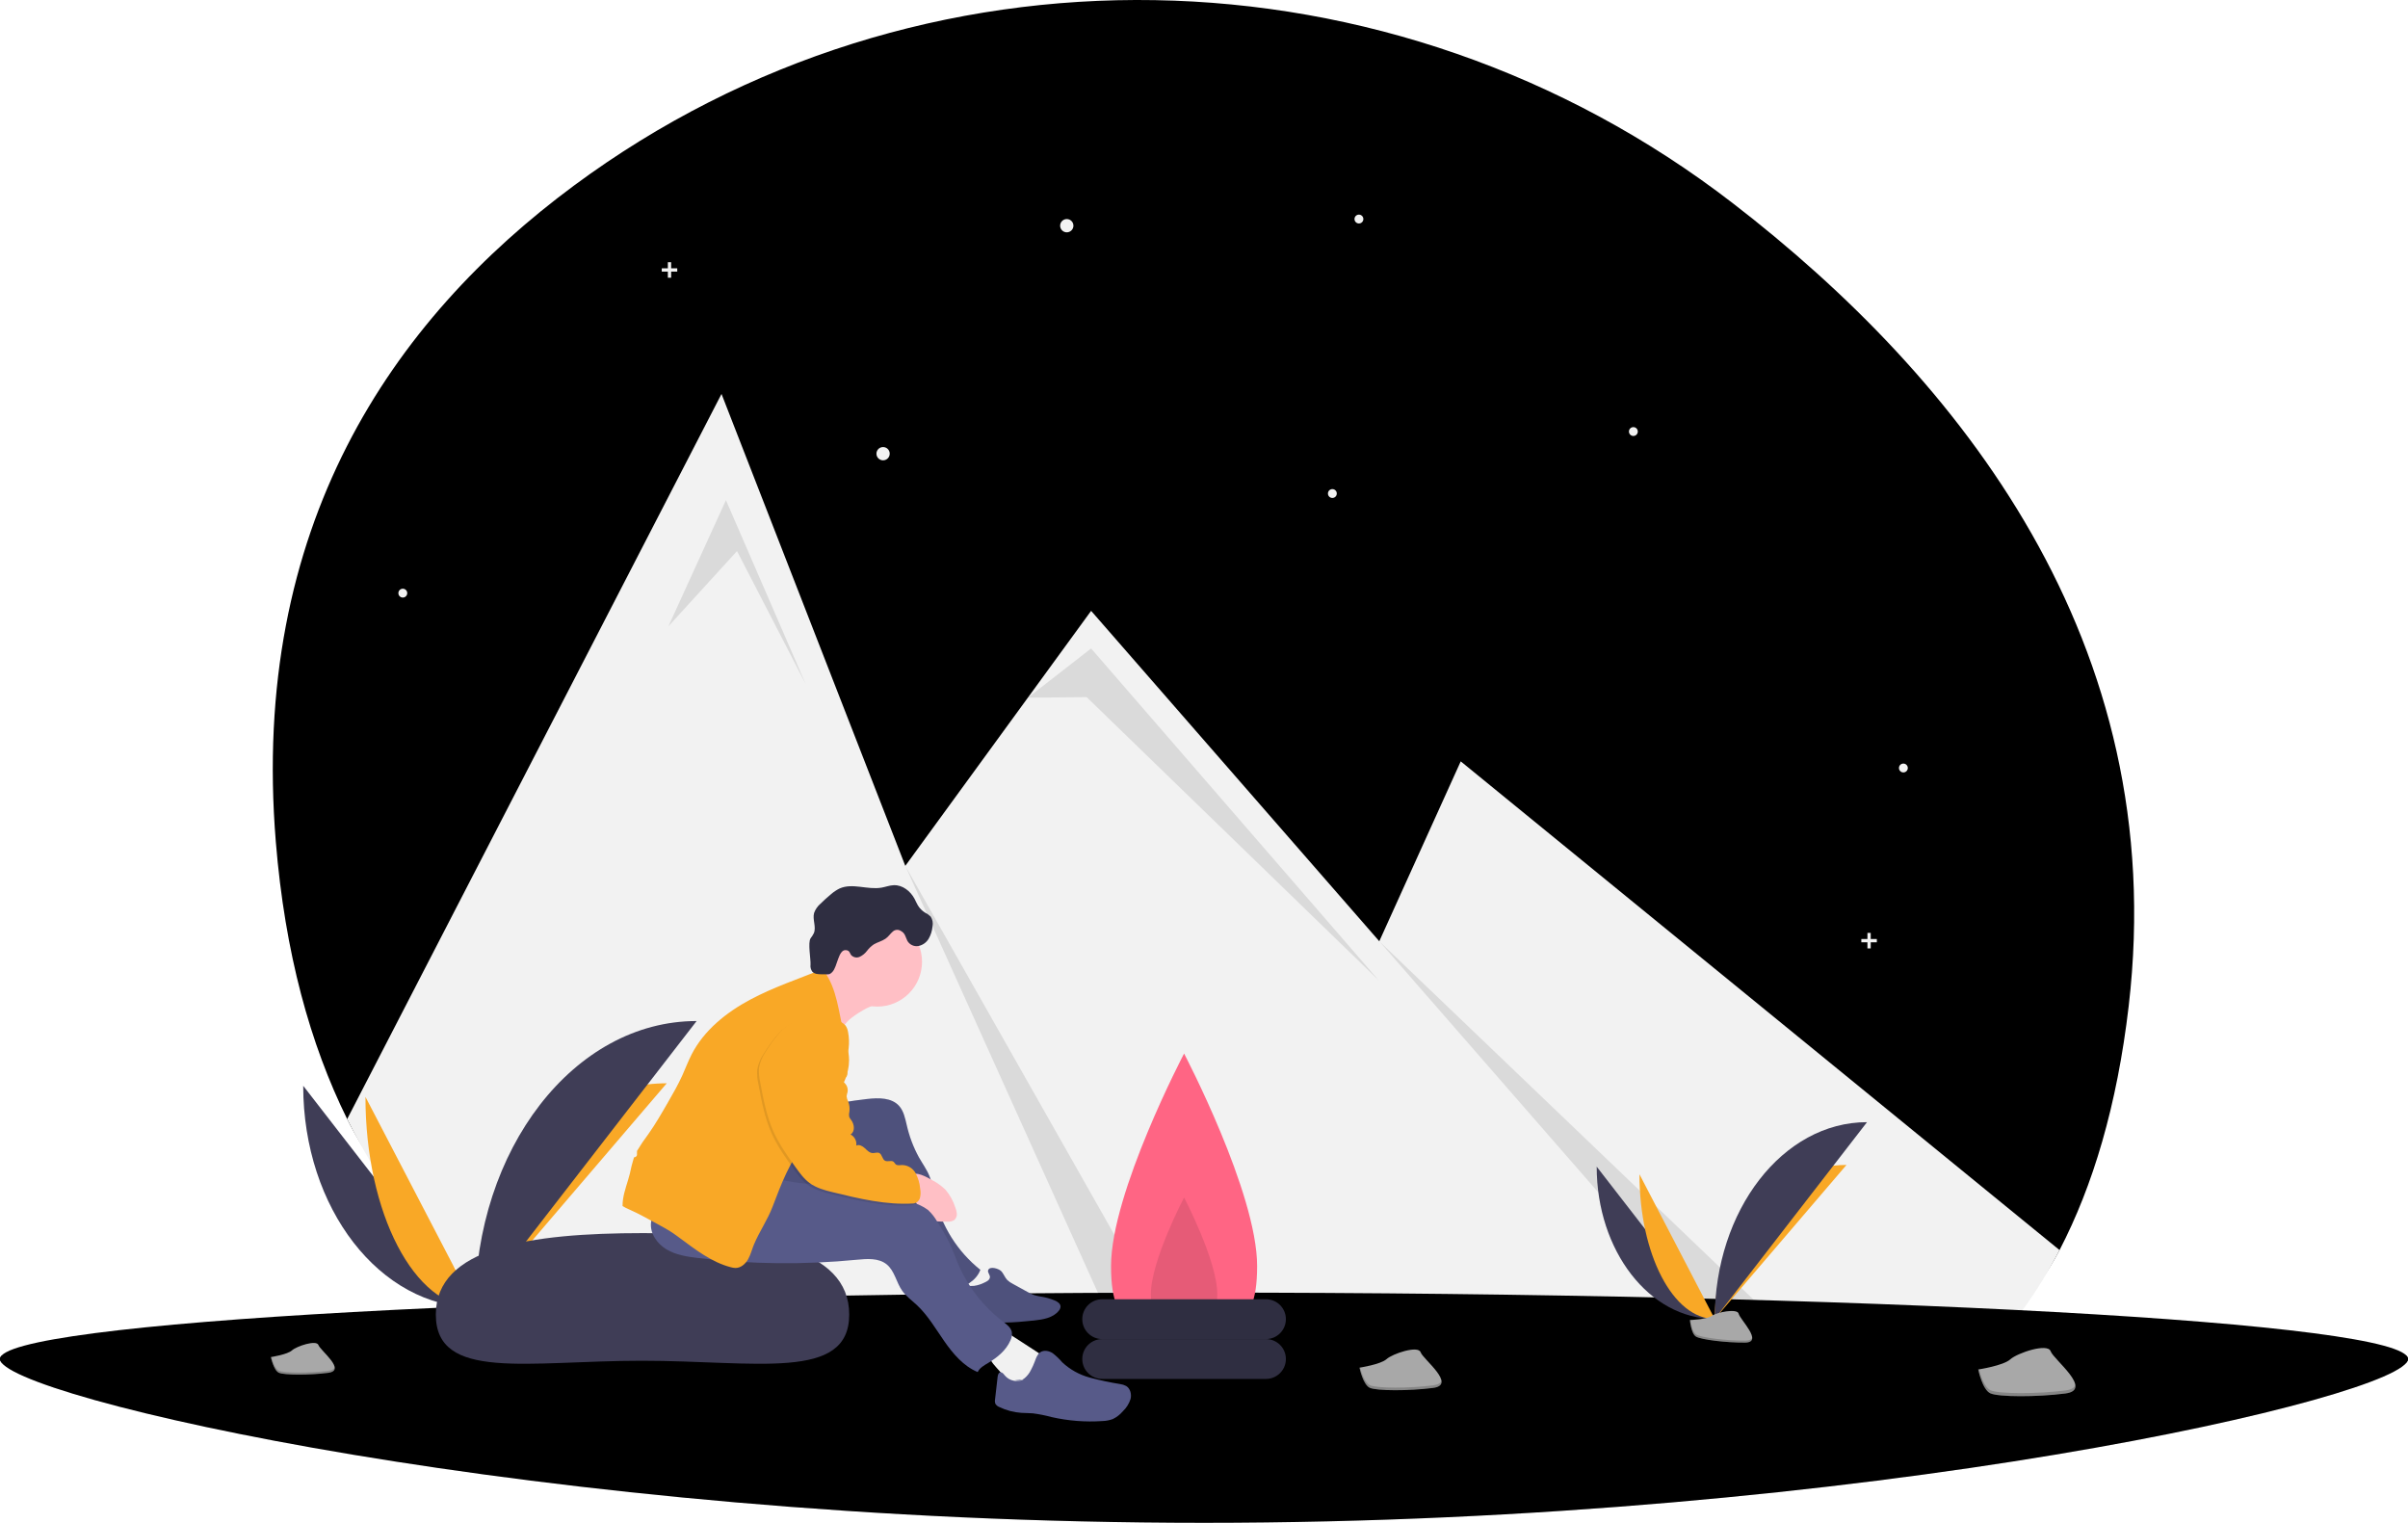
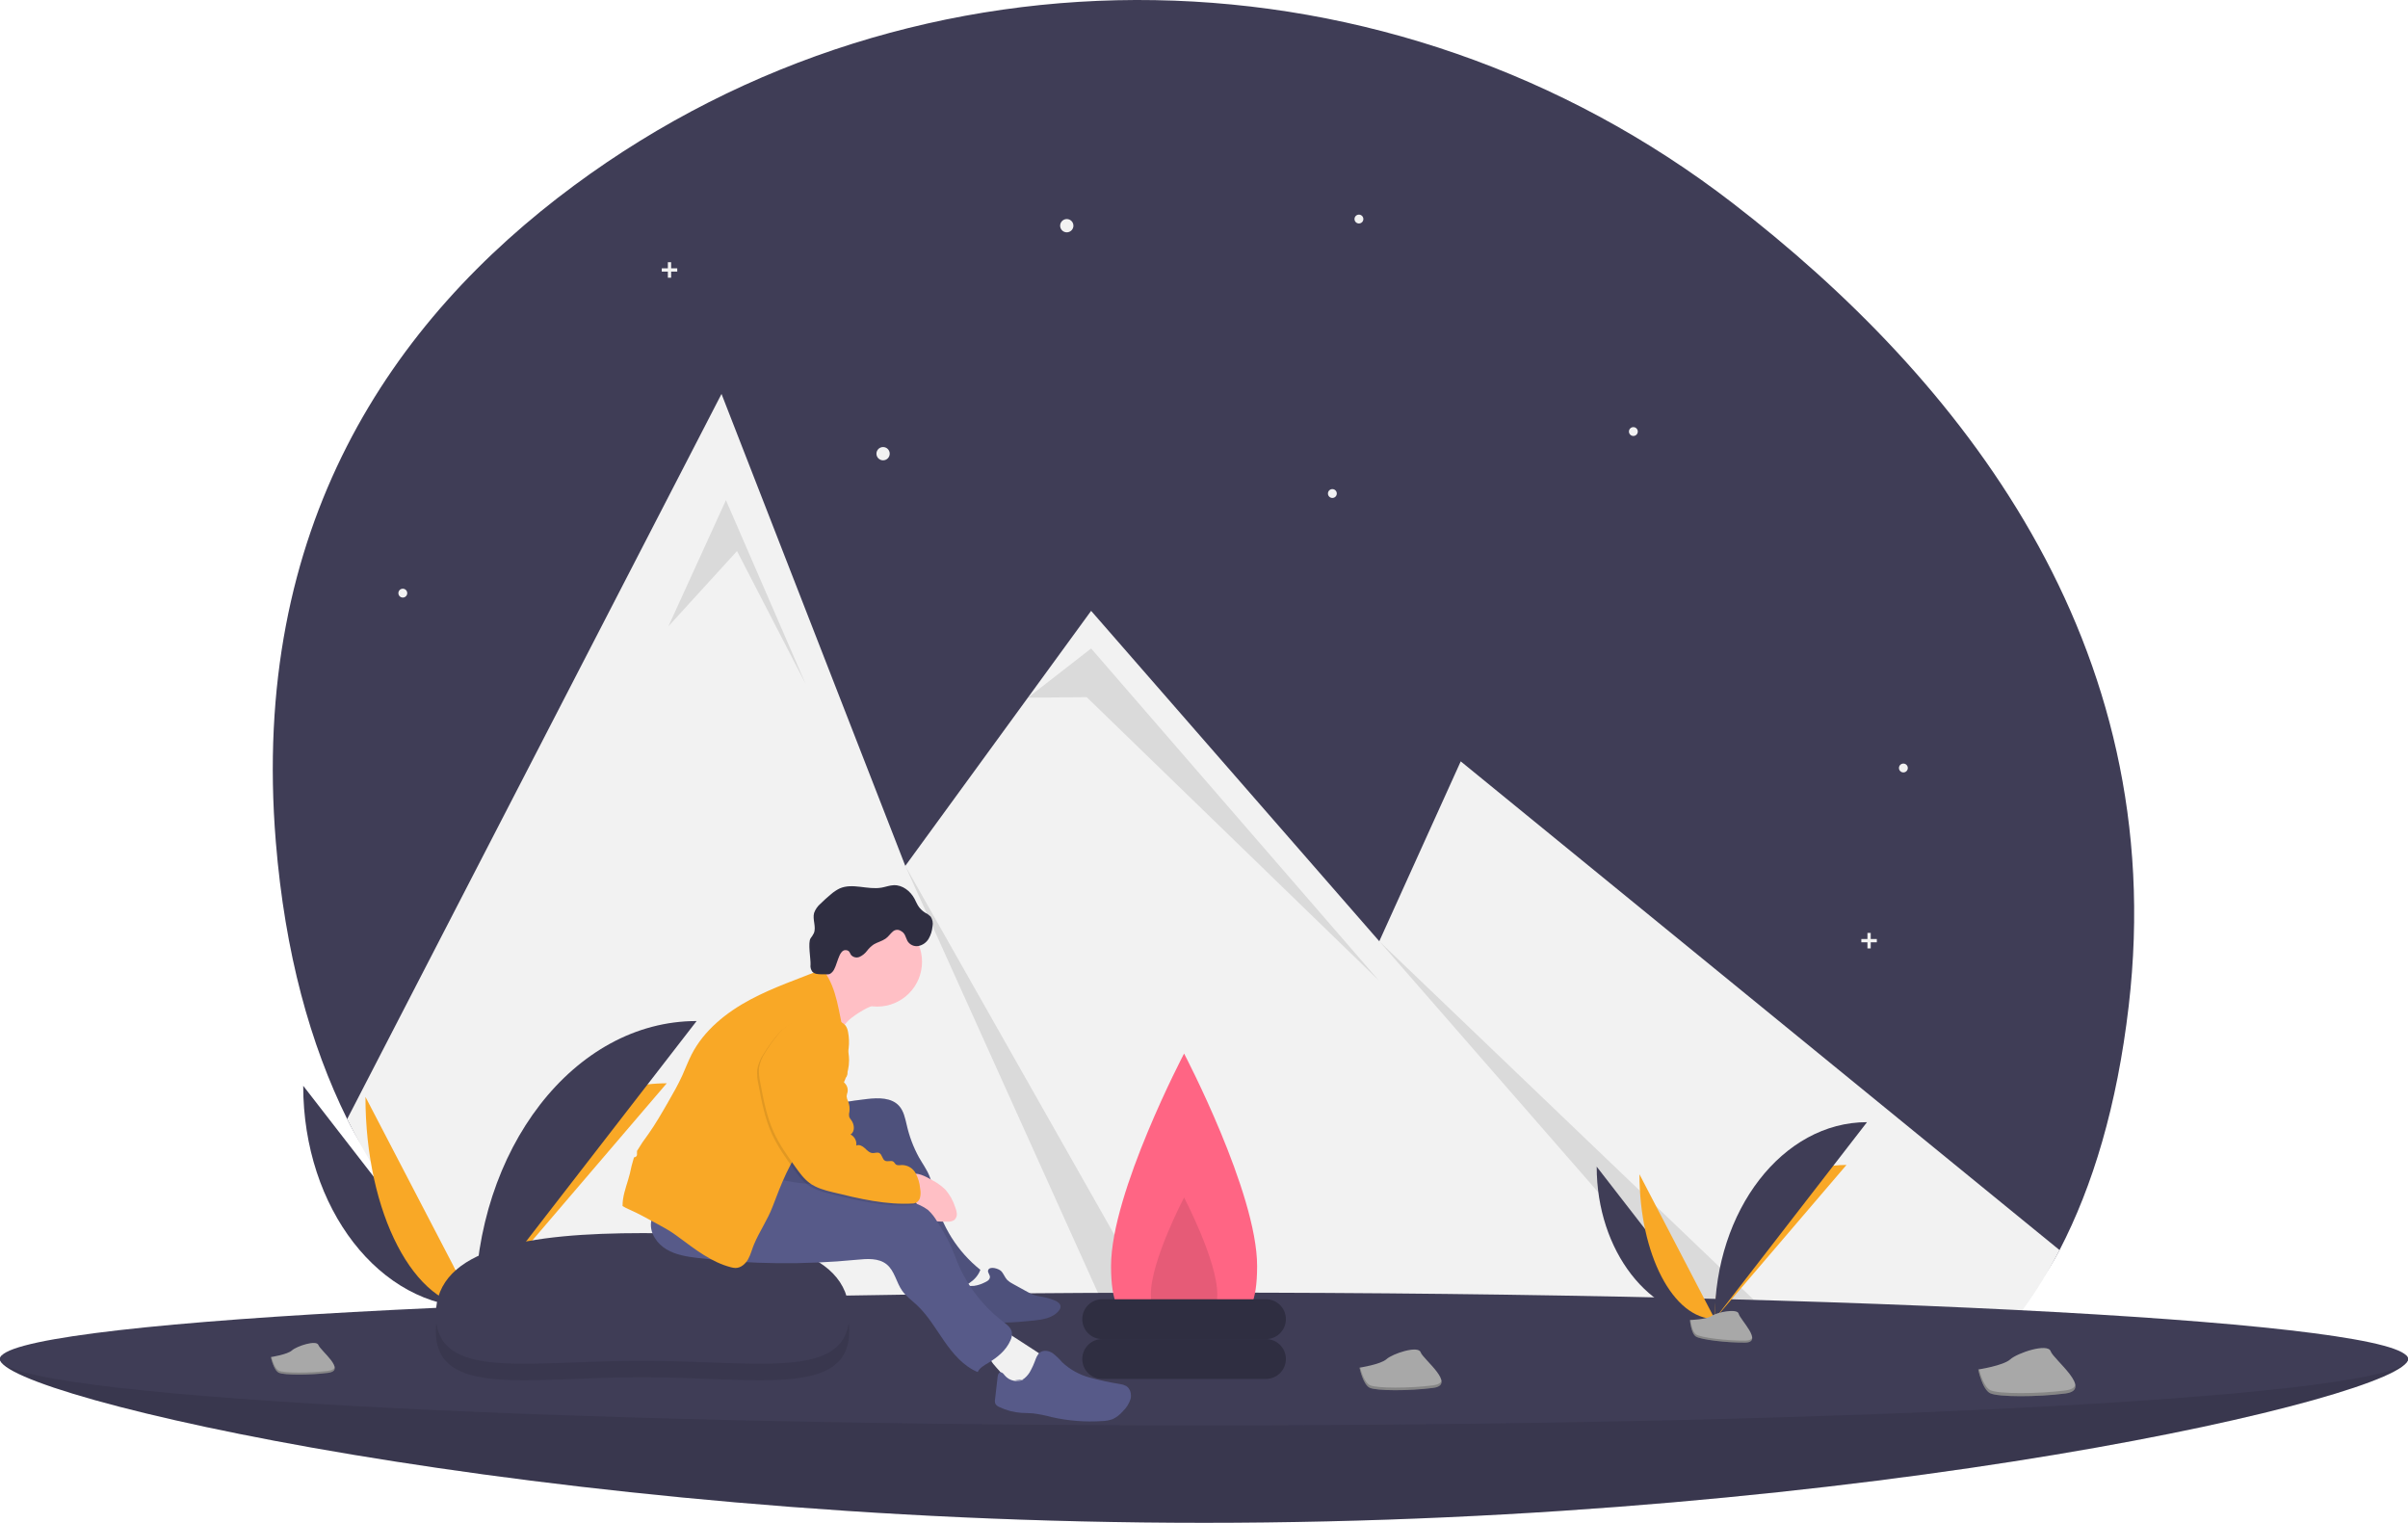
<svg xmlns="http://www.w3.org/2000/svg" id="affc39e2-7da3-4bf1-9ead-1f378b7c269e" data-name="Layer 1" width="1088" height="687.962" viewBox="0 0 1088 687.962">
-   <path d="M1017.81,560.461c-5.27,45.15-16.22,81.4-31.25,110.31-20,38.52-54.21,54.04-84.77,70.28a193.277,193.277,0,0,1-27.46,11.94c-55.61,19.3-117.85,14.18-166.74,3.99a657.296,657.296,0,0,0-104.09-13.16q-14.97-.675-29.97-.67c-15.42.02-293.07,5.29-360.67-131.57-16.69-33.76-28.13-75-32.24-125.27-11.63-142.12,52.29-235.46,134.74-296.47,155.97-115.41,369.76-110.57,523.43,7.88C941.15,276.621,1036.99,396.031,1017.81,560.461Z" transform="translate(-56 -106.0188)" fill="#000" />
+   <path d="M1017.81,560.461c-5.27,45.15-16.22,81.4-31.25,110.31-20,38.52-54.21,54.04-84.77,70.28a193.277,193.277,0,0,1-27.46,11.94c-55.61,19.3-117.85,14.18-166.74,3.99a657.296,657.296,0,0,0-104.09-13.16q-14.97-.675-29.97-.67c-15.42.02-293.07,5.29-360.67-131.57-16.69-33.76-28.13-75-32.24-125.27-11.63-142.12,52.29-235.46,134.74-296.47,155.97-115.41,369.76-110.57,523.43,7.88C941.15,276.621,1036.99,396.031,1017.81,560.461Z" transform="translate(-56 -106.0188)" fill="#3f3d56" />
  <path d="M986.56,670.771c-20,38.52-47.21,64.04-77.77,80.28a193.277,193.277,0,0,1-27.46,11.94c-55.61,19.3-117.85,14.18-166.74,3.99a657.296,657.296,0,0,0-104.09-13.16q-14.97-.675-29.97-.67-23.13.03-46.25,1.72c-100.17,7.36-253.82-6.43-321.42-143.29l169.14-327.6,62.95,161.62,20.09,51.59,55.37-75.98,28.59-39.23,130.2,149.27L716,449.981l254.78,207.92,14.21,11.59Z" transform="translate(-56 -106.0188)" fill="#f2f2f2" />
  <polygon points="302 282.962 328 225.962 364 308.962 333 248.962 302 282.962" opacity="0.1" />
  <path d="M610.5,753.821q-14.97-.675-29.97-.67l-115.49-255.96Z" transform="translate(-56 -106.0188)" opacity="0.1" />
  <polygon points="464.411 315.191 493 292.962 623 442.962 491 314.962 464.411 315.191" opacity="0.1" />
  <path d="M908.79,751.051a193.277,193.277,0,0,1-27.46,11.94L679.2,531.251Z" transform="translate(-56 -106.0188)" opacity="0.1" />
  <circle cx="482" cy="101.962" r="3" fill="#f2f2f2" />
  <circle cx="399" cy="204.962" r="3" fill="#f2f2f2" />
  <circle cx="602" cy="222.962" r="2" fill="#f2f2f2" />
  <circle cx="182" cy="267.962" r="2" fill="#f2f2f2" />
  <circle cx="614" cy="98.962" r="2" fill="#f2f2f2" />
  <circle cx="738" cy="194.962" r="2" fill="#f2f2f2" />
  <circle cx="860" cy="346.962" r="2" fill="#f2f2f2" />
  <polygon points="306 121.222 303.24 121.222 303.24 118.462 301.76 118.462 301.76 121.222 299 121.222 299 122.703 301.76 122.703 301.76 125.462 303.24 125.462 303.24 122.703 306 122.703 306 121.222" fill="#f2f2f2" />
  <polygon points="848 424.222 845.24 424.222 845.24 421.462 843.76 421.462 843.76 424.222 841 424.222 841 425.703 843.76 425.703 843.76 428.462 845.24 428.462 845.24 425.703 848 425.703 848 424.222" fill="#f2f2f2" />
-   <path d="M1144,719.981c0,16.569-243.557,74-544,74s-544-57.431-544-74,243.557,14,544,14S1144,703.413,1144,719.981Z" transform="translate(-56 -106.0188)" fill="#000" />
+   <path d="M1144,719.981c0,16.569-243.557,74-544,74s-544-57.431-544-74,243.557,14,544,14S1144,703.413,1144,719.981Z" transform="translate(-56 -106.0188)" fill="#3f3d56" />
  <path d="M1144,719.981c0,16.569-243.557,74-544,74s-544-57.431-544-74,243.557,14,544,14S1144,703.413,1144,719.981Z" transform="translate(-56 -106.0188)" opacity="0.1" />
-   <ellipse cx="544" cy="613.962" rx="544" ry="30" fill="#000" />
+   <ellipse cx="544" cy="613.962" rx="544" ry="30" fill="#3f3d56" />
  <path d="M624,677.981c0,33.137-14.775,24-33,24s-33,9.137-33-24,33-96,33-96S624,644.844,624,677.981Z" transform="translate(-56 -106.0188)" fill="#ff6584" />
  <path d="M606,690.66c0,15.062-6.716,10.909-15,10.909s-15,4.153-15-10.909,15-43.636,15-43.636S606,675.597,606,690.66Z" transform="translate(-56 -106.0188)" opacity="0.1" />
  <rect x="489" y="604.962" width="92" height="18" rx="9" fill="#2f2e41" />
  <rect x="489" y="586.962" width="92" height="18" rx="9" fill="#2f2e41" />
  <path d="M193,596.547c0,55.343,34.719,100.126,77.626,100.126" transform="translate(-56 -106.0188)" fill="#3f3d56" />
  <path d="M270.626,696.673c0-55.965,38.745-101.251,86.626-101.251" transform="translate(-56 -106.0188)" fill="#f9a826" />
  <path d="M221.125,601.564c0,52.57,22.14,95.109,49.501,95.109" transform="translate(-56 -106.0188)" fill="#f9a826" />
  <path d="M270.626,696.673c0-71.511,44.783-129.377,100.126-129.377" transform="translate(-56 -106.0188)" fill="#3f3d56" />
  <path d="M254.295,697.379s11.009-.339,14.326-2.702,16.934-5.183,17.757-1.395,16.544,18.845,4.115,18.945-28.879-1.936-32.19-3.953S254.295,697.379,254.295,697.379Z" transform="translate(-56 -106.0188)" fill="#a8a8a8" />
  <path d="M290.716,710.909c-12.429.1-28.879-1.936-32.19-3.953-2.522-1.536-3.527-7.048-3.863-9.591-.233.01-.368.014-.368.014s.697,8.879,4.009,10.896,19.761,4.053,32.19,3.953c3.588-.029,4.827-1.305,4.759-3.196C294.755,710.174,293.386,710.887,290.716,710.909Z" transform="translate(-56 -106.0188)" opacity="0.2" />
  <path d="M777.429,633.081c0,38.029,23.857,68.802,53.341,68.802" transform="translate(-56 -106.0188)" fill="#3f3d56" />
  <path d="M830.769,701.882c0-38.456,26.623-69.575,59.525-69.575" transform="translate(-56 -106.0188)" fill="#f9a826" />
  <path d="M796.755,636.528c0,36.124,15.213,65.354,34.014,65.354" transform="translate(-56 -106.0188)" fill="#f9a826" />
  <path d="M830.769,701.882c0-49.139,30.773-88.901,68.802-88.901" transform="translate(-56 -106.0188)" fill="#3f3d56" />
  <path d="M819.548,702.367s7.565-.233,9.844-1.856,11.636-3.562,12.202-.958,11.368,12.949,2.828,13.018-19.844-1.33-22.119-2.716S819.548,702.367,819.548,702.367Z" transform="translate(-56 -106.0188)" fill="#a8a8a8" />
  <path d="M844.574,711.664c-8.54.069-19.844-1.33-22.119-2.716-1.733-1.056-2.423-4.843-2.654-6.59-.16.007-.253.01-.253.01s.479,6.101,2.755,7.487,13.579,2.785,22.119,2.716c2.465-.02,3.317-.897,3.27-2.196C847.349,711.159,846.409,711.649,844.574,711.664Z" transform="translate(-56 -106.0188)" opacity="0.2" />
  <path d="M949.813,724.718s11.36-1.729,14.5-4.591,16.89-7.488,18.217-3.667,19.494,17.447,6.633,19.107-30.153,1.609-33.835-.065S949.813,724.718,949.813,724.718Z" transform="translate(-56 -106.0188)" fill="#a8a8a8" />
  <path d="M989.228,734.173c-12.86,1.659-30.153,1.609-33.835-.065-2.804-1.275-4.535-6.858-5.201-9.45-.24.04-.379.061-.379.061s1.833,9.108,5.516,10.783,20.975,1.725,33.835.065c3.712-.479,4.836-1.956,4.529-3.906C993.319,732.907,991.991,733.817,989.228,734.173Z" transform="translate(-56 -106.0188)" opacity="0.2" />
  <path d="M670.26,723.896s9.587-1.459,12.237-3.875,14.255-6.32,15.374-3.095,16.452,14.725,5.598,16.125-25.448,1.358-28.555-.055S670.26,723.896,670.26,723.896Z" transform="translate(-56 -106.0188)" fill="#a8a8a8" />
  <path d="M703.524,731.876c-10.853,1.4-25.448,1.358-28.555-.055-2.367-1.076-3.827-5.788-4.39-7.976-.202.033-.32.051-.32.051s1.547,7.687,4.655,9.101,17.702,1.456,28.555.055c3.133-.404,4.081-1.651,3.822-3.296C706.977,730.807,705.856,731.575,703.524,731.876Z" transform="translate(-56 -106.0188)" opacity="0.2" />
  <path d="M178.389,719.109s7.463-1.136,9.527-3.016,11.097-4.92,11.969-2.409,12.808,11.463,4.358,12.553-19.811,1.057-22.23-.043S178.389,719.109,178.389,719.109Z" transform="translate(-56 -106.0188)" fill="#a8a8a8" />
  <path d="M204.285,725.321c-8.449,1.09-19.811,1.057-22.23-.043-1.842-.838-2.979-4.506-3.417-6.209-.158.026-.249.04-.249.04s1.205,5.984,3.624,7.085,13.781,1.133,22.23.043c2.439-.315,3.177-1.285,2.976-2.566C206.973,724.489,206.101,725.087,204.285,725.321Z" transform="translate(-56 -106.0188)" opacity="0.2" />
  <path d="M439.696,707.337c0,30.22-42.124,20.873-93.7,20.873s-93.074,9.347-93.074-20.873,42.118-36.793,93.694-36.793S439.696,677.117,439.696,707.337Z" transform="translate(-56 -106.0188)" opacity="0.1" />
  <path d="M439.696,699.897c0,30.22-42.124,20.873-93.7,20.873s-93.074,9.347-93.074-20.873,42.118-36.793,93.694-36.793S439.696,669.676,439.696,699.897Z" transform="translate(-56 -106.0188)" fill="#3f3d56" />
  <path d="M447.726,561.44a45.271,45.271,0,0,0-7.057,4.472,15.173,15.173,0,0,0-4.907,6.644,61.296,61.296,0,0,1-3.038-8.98,147.824,147.824,0,0,0-6.208-16.165,21.483,21.483,0,0,0,9.758-7.482c4.799,4.778,9.734,9.762,12.122,16.099.411,1.092,1.609,2.256,1.886,3.234C450.675,560.643,448.775,560.863,447.726,561.44Z" transform="translate(-56 -106.0188)" fill="#ffbfc5" />
  <path d="M492.892,677.926a44.367,44.367,0,0,1,14.418,7.715,1.505,1.505,0,0,1,.655.887c.109.831-1,1.169-1.805,1.401-2.367.681-3.879,2.905-5.622,4.645s-4.543,3.105-6.577,1.716a6.365,6.365,0,0,1-1.381-1.455l-8.59-11.212a52.072,52.072,0,0,1,9.145-4.014" transform="translate(-56 -106.0188)" fill="#f1f1f1" />
  <path d="M508.333,680.259c1.137,1.16,1.631,2.829,2.747,4.01a10.028,10.028,0,0,0,2.542,1.764l6.572,3.617a18.995,18.995,0,0,0,3.176,1.5,29.111,29.111,0,0,0,3.772.787,27.325,27.325,0,0,1,5.318,1.569c1.289.528,2.725,1.438,2.719,2.83a3.076,3.076,0,0,1-.788,1.829c-2.591,3.264-7.178,3.987-11.322,4.426-8.972.949-18.152,1.66-26.923-.455a11.484,11.484,0,0,1-4.732-2.048c-2.646-2.193-3.173-6.188-2.185-9.479a5.125,5.125,0,0,1,2.09-3.108c1.389-.796,3.12-.426,4.716-.55a14.847,14.847,0,0,0,4.863-1.549c1.003-.452,2.157-1.035,2.372-2.228.199-1.106-1.101-2.215-.827-3.203C503.048,677.782,507.285,679.19,508.333,680.259Z" transform="translate(-56 -106.0188)" fill="#575a89" />
  <path d="M508.333,680.259c1.137,1.16,1.631,2.829,2.747,4.01a10.028,10.028,0,0,0,2.542,1.764l6.572,3.617a18.995,18.995,0,0,0,3.176,1.5,29.111,29.111,0,0,0,3.772.787,27.325,27.325,0,0,1,5.318,1.569c1.289.528,2.725,1.438,2.719,2.83a3.076,3.076,0,0,1-.788,1.829c-2.591,3.264-7.178,3.987-11.322,4.426-8.972.949-18.152,1.66-26.923-.455a11.484,11.484,0,0,1-4.732-2.048c-2.646-2.193-3.173-6.188-2.185-9.479a5.125,5.125,0,0,1,2.09-3.108c1.389-.796,3.12-.426,4.716-.55a14.847,14.847,0,0,0,4.863-1.549c1.003-.452,2.157-1.035,2.372-2.228.199-1.106-1.101-2.215-.827-3.203C503.048,677.782,507.285,679.19,508.333,680.259Z" transform="translate(-56 -106.0188)" opacity="0.1" />
  <path d="M523.581,716.157q1.381.909,2.76,1.822a4.942,4.942,0,0,1,2.006,1.979c.598,1.407-.211,2.999-1.111,4.234a24.353,24.353,0,0,1-10.64,8.246,15.949,15.949,0,0,1-4.621,1.152,1.967,1.967,0,0,1-1.074-.136c-.841-.444-.721-1.648-.731-2.599-.029-2.761-2.115-5.004-3.989-7.032s-3.785-4.526-3.356-7.254a9.016,9.016,0,0,1,2.379-4.245,17.644,17.644,0,0,1,3.618-3.413c1.95-1.276,2.637-.589,4.472.58Q518.462,712.787,523.581,716.157Z" transform="translate(-56 -106.0188)" fill="#f1f1f1" />
  <path d="M514.609,729.609a4.93,4.93,0,0,0,4.349-.981,11.071,11.071,0,0,0,2.824-3.63,30.472,30.472,0,0,0,1.748-3.849c.577-1.548,1.113-3.26,2.472-4.199,1.649-1.138,3.971-.693,5.647.406a29.624,29.624,0,0,1,4.33,4.147,29.264,29.264,0,0,0,12.295,6.841,133.696,133.696,0,0,0,13.891,2.969,7.905,7.905,0,0,1,2.673.861c1.881,1.147,2.508,3.709,1.985,5.849a13.025,13.025,0,0,1-3.461,5.544,13.857,13.857,0,0,1-4.6,3.562,14.612,14.612,0,0,1-4.661.883,79.204,79.204,0,0,1-22.979-1.799,63.028,63.028,0,0,0-8.424-1.682c-1.733-.153-3.478-.104-5.214-.222a27.299,27.299,0,0,1-9.944-2.623,3.52,3.52,0,0,1-1.813-1.504,3.746,3.746,0,0,1-.134-1.992l1.151-10.081c.1-.878.392-1.968,1.265-2.105.83-.13,1.434.72,1.956,1.378a7.122,7.122,0,0,0,8.53,1.865" transform="translate(-56 -106.0188)" fill="#575a89" />
  <path d="M447.866,602.504c5.058-.57,10.924-.665,14.344,3.104,2.097,2.312,2.734,5.55,3.46,8.586a55.818,55.818,0,0,0,5.48,14.596c1.609,2.84,3.559,5.506,4.793,8.528,1.265,3.097,1.73,6.449,2.47,9.712a58.646,58.646,0,0,0,20.536,32.665c-1.824,4.963-7.102,7.797-12.235,9.065a5.263,5.263,0,0,1-6.286-1.713,84.492,84.492,0,0,1-6.698-8.205c-7.399-9.88-14.911-19.969-18.941-31.637-1.414-4.094-2.829-8.873-6.808-10.584-2.269-.976-4.864-.671-7.3-.258a99.297,99.297,0,0,0-16.013,4.112c-5.559,1.934-11.924,4.314-17.012,1.355-3.045-1.771-4.857-5.171-5.525-8.629a37.244,37.244,0,0,1-.014-10.528,10.833,10.833,0,0,1,1.111-4.552,9.847,9.847,0,0,1,2.659-2.691,54.935,54.935,0,0,1,14.979-8.07c5.141-1.812,10.667-2.427,16.03-3.322Q442.359,603.125,447.866,602.504Z" transform="translate(-56 -106.0188)" fill="#575a89" />
  <path d="M447.866,602.504c5.058-.57,10.924-.665,14.344,3.104,2.097,2.312,2.734,5.55,3.46,8.586a55.818,55.818,0,0,0,5.48,14.596c1.609,2.84,3.559,5.506,4.793,8.528,1.265,3.097,1.73,6.449,2.47,9.712a58.646,58.646,0,0,0,20.536,32.665c-1.824,4.963-7.102,7.797-12.235,9.065a5.263,5.263,0,0,1-6.286-1.713,84.492,84.492,0,0,1-6.698-8.205c-7.399-9.88-14.911-19.969-18.941-31.637-1.414-4.094-2.829-8.873-6.808-10.584-2.269-.976-4.864-.671-7.3-.258a99.297,99.297,0,0,0-16.013,4.112c-5.559,1.934-11.924,4.314-17.012,1.355-3.045-1.771-4.857-5.171-5.525-8.629a37.244,37.244,0,0,1-.014-10.528,10.833,10.833,0,0,1,1.111-4.552,9.847,9.847,0,0,1,2.659-2.691,54.935,54.935,0,0,1,14.979-8.07c5.141-1.812,10.667-2.427,16.03-3.322Q442.359,603.125,447.866,602.504Z" transform="translate(-56 -106.0188)" opacity="0.1" />
  <path d="M476.82,638.977a26.181,26.181,0,0,1,6.391,4.54,23.099,23.099,0,0,1,4.363,7.827,9.482,9.482,0,0,1,.755,3.017,3.446,3.446,0,0,1-1.119,2.799,4.995,4.995,0,0,1-3.156.771q-2.2.018-4.398-.115a7.408,7.408,0,0,1-2.604-.494,7.277,7.277,0,0,1-2.029-1.536,28.459,28.459,0,0,1-6.227-8.409c-1.062-2.341-2.81-7.737-1.138-10.173C469.379,634.694,475,637.944,476.82,638.977Z" transform="translate(-56 -106.0188)" fill="#ffbfc5" />
  <path d="M405.907,638.142c7.48,2.396,15.443,2.67,23.263,3.401a194.275,194.275,0,0,1,38.783,7.666,20.627,20.627,0,0,1,7.312,3.405,21.751,21.751,0,0,1,4.242,5.396,91.631,91.631,0,0,1,5.573,9.745c1.421,3.036,2.504,6.218,3.825,9.298a65.368,65.368,0,0,0,20.39,26.117c1.631,1.241,3.448,2.591,3.867,4.597a6.408,6.408,0,0,1-.604,3.778c-1.929,4.491-5.932,7.759-10.132,10.259-1.806,1.075-3.793,2.167-4.681,4.072-6.384-2.636-11.129-8.255-15.08-13.92s-7.454-11.754-12.517-16.452c-2.23-2.07-4.764-3.872-6.518-6.358-2.677-3.795-3.401-8.986-7.005-11.915-3.63-2.95-8.837-2.548-13.492-2.092a331.089,331.089,0,0,1-71.653-.775c-4.945-.593-10.026-1.348-14.309-3.889s-7.619-7.308-7.012-12.251c.568-4.627,4.422-8.296,8.718-10.107s9.044-2.136,13.677-2.658A144.216,144.216,0,0,0,405.907,638.142Z" transform="translate(-56 -106.0188)" fill="#575a89" />
  <path d="M337.511,647.749c.587-3.923,2.111-7.639,3.067-11.489a70.376,70.376,0,0,1,1.817-7.177c.024-.066.052-.131.076-.198a1.667,1.667,0,0,0,1.225-.701,2.058,2.058,0,0,0,.104-1.078,7.28,7.28,0,0,1,.034-1.151,82.132,82.132,0,0,1,5.121-7.591c3.239-4.589,6.045-9.466,8.845-14.336,2.296-3.992,4.596-7.991,6.496-12.185,1.425-3.145,2.624-6.395,4.199-9.468,5.608-10.937,15.688-18.992,26.531-24.781,10.4-5.553,21.643-9.296,32.578-13.711a6.518,6.518,0,0,1,.763.9c5.908,8.075,6.545,18.689,8.976,28.395.982,3.919,2.294,7.824,2.291,11.864-.004,5.963-2.854,11.511-5.686,16.759a91.306,91.306,0,0,1-8.93,14.252c-1.673,2.071-3.516,4-5.198,6.063-6.893,8.452-10.873,18.844-14.742,29.041-2.24,5.904-5.902,11.14-8.364,16.955-.946,2.234-1.493,4.644-2.681,6.759s-3.257,3.977-5.684,3.988a8.319,8.319,0,0,1-2.097-.328c-8.784-2.26-16.141-8.071-23.441-13.455-1.303-.961-2.614-1.913-3.981-2.78-1.38-.875-2.815-1.661-4.248-2.447q-1.629-.893-3.258-1.785c-3.559-1.95-7.124-3.903-10.832-5.553a19.508,19.508,0,0,1-3.2-1.643A19.543,19.543,0,0,1,337.511,647.749Z" transform="translate(-56 -106.0188)" fill="#f9a826" />
  <circle cx="396.359" cy="434.511" r="20.24" fill="#ffbfc5" />
  <path d="M465.974,531.06a4.796,4.796,0,0,0,4.984,2.343,6.985,6.985,0,0,0,4.652-3.318,13.203,13.203,0,0,0,1.724-5.583,5.847,5.847,0,0,0-.844-4.413,9.874,9.874,0,0,0-2.567-1.795,9.84,9.84,0,0,1-3.197-3.237c-.567-.935-.973-1.958-1.482-2.926-1.841-3.497-5.422-6.34-9.372-6.211-1.897.062-3.705.783-5.575,1.111-6.275,1.1-13.095-2.22-18.916.37a17.627,17.627,0,0,0-3.958,2.639q-2.458,2.027-4.725,4.272a9.78,9.78,0,0,0-2.88,4.192c-.791,2.969,1.09,6.287-.107,9.118a13.74,13.74,0,0,1-1.459,2.292c-1.321,1.937.114,9.498-.032,11.837a4.389,4.389,0,0,0,.81,3.243c.955,1.064,2.561,1.157,3.99,1.174l2.628.032a3.433,3.433,0,0,0,1.166-.12,3.544,3.544,0,0,0,1.322-1.019c2.185-2.303,2.659-9.833,5.833-9.805a2.326,2.326,0,0,1,1.369.355c.575.422.745,1.196,1.152,1.782a3.358,3.358,0,0,0,3.899.91,8.737,8.737,0,0,0,3.32-2.682,13.092,13.092,0,0,1,3.104-2.965c1.691-.987,3.603-1.416,5.249-2.531,1.376-.932,2.159-2.284,3.394-3.313a2.955,2.955,0,0,1,3.598-.202C465,527.624,465.086,529.29,465.974,531.06Z" transform="translate(-56 -106.0188)" fill="#2f2e41" />
  <path d="M419.21,566.72a32.236,32.236,0,0,1,14.103,1.133,7.465,7.465,0,0,1,3.93,2.332,7.134,7.134,0,0,1,1.12,2.944,23.793,23.793,0,0,1-1.707,14.336,1.884,1.884,0,0,0-.236,1.533,2.692,2.692,0,0,0,.788.78,2.786,2.786,0,0,1-.169,4.167c-.377.276-.873.515-.947.977-.08.503.392.897.76,1.25a4.493,4.493,0,0,1,1.255,4.13,9.049,9.049,0,0,0-.406,1.83,5.864,5.864,0,0,0,.66,2.176,9.515,9.515,0,0,1,.61,4.81,5.269,5.269,0,0,0-.056,2.353,5.337,5.337,0,0,0,.894,1.413c1.455,1.962,1.774,5.244-.336,6.475a4.875,4.875,0,0,1,2.6,5.03c1.26-.673,2.788.187,3.837,1.156s2.122,2.154,3.549,2.225c.995.05,2.043-.466,2.95-.057,1.38.623,1.333,2.861,2.69,3.532,1.191.588,2.849-.372,3.863.485.353.298.533.76.874,1.072.77.705,1.973.405,3.016.364a7.102,7.102,0,0,1,6.022,3.677,18.024,18.024,0,0,1,2.065,7.052,9.474,9.474,0,0,1-.078,4.053,3.481,3.481,0,0,1-2.855,2.573c-12.421.804-24.678-2.174-36.772-5.119-3.552-.865-7.165-1.877-10.128-4.02-2.692-1.947-4.671-4.7-6.601-7.403-3.559-4.984-7.141-10.007-9.689-15.577-3.278-7.169-4.74-15.011-6.174-22.762a21.13,21.13,0,0,1-.52-6.35,17.906,17.906,0,0,1,2.796-6.962,74.348,74.348,0,0,1,5.659-7.978A20.695,20.695,0,0,1,419.21,566.72Z" transform="translate(-56 -106.0188)" opacity="0.1" />
  <path d="M420.029,565.901a32.237,32.237,0,0,1,14.103,1.133,7.465,7.465,0,0,1,3.93,2.332,7.134,7.134,0,0,1,1.12,2.944,23.793,23.793,0,0,1-1.707,14.336,1.884,1.884,0,0,0-.236,1.533,2.692,2.692,0,0,0,.788.78,2.786,2.786,0,0,1-.169,4.167c-.377.276-.873.515-.947.977-.08.503.392.897.76,1.25a4.493,4.493,0,0,1,1.255,4.13,9.049,9.049,0,0,0-.406,1.83,5.864,5.864,0,0,0,.66,2.176,9.515,9.515,0,0,1,.61,4.81,5.269,5.269,0,0,0-.056,2.353,5.336,5.336,0,0,0,.894,1.413c1.455,1.962,1.774,5.244-.336,6.475a4.875,4.875,0,0,1,2.6,5.03c1.26-.673,2.788.187,3.837,1.156s2.122,2.154,3.549,2.225c.995.05,2.043-.466,2.95-.057,1.38.623,1.333,2.861,2.69,3.532,1.191.588,2.849-.372,3.863.485.353.298.533.76.874,1.072.77.705,1.973.405,3.016.364a7.102,7.102,0,0,1,6.022,3.677,18.024,18.024,0,0,1,2.065,7.052,9.474,9.474,0,0,1-.078,4.053,3.481,3.481,0,0,1-2.855,2.573c-12.421.804-24.678-2.174-36.772-5.119-3.552-.865-7.165-1.877-10.128-4.02-2.692-1.947-4.671-4.7-6.601-7.403-3.559-4.984-7.141-10.007-9.689-15.577-3.278-7.169-4.74-15.011-6.174-22.762a21.129,21.129,0,0,1-.52-6.35,17.906,17.906,0,0,1,2.796-6.962,74.348,74.348,0,0,1,5.659-7.978A20.695,20.695,0,0,1,420.029,565.901Z" transform="translate(-56 -106.0188)" fill="#f9a826" />
</svg>
